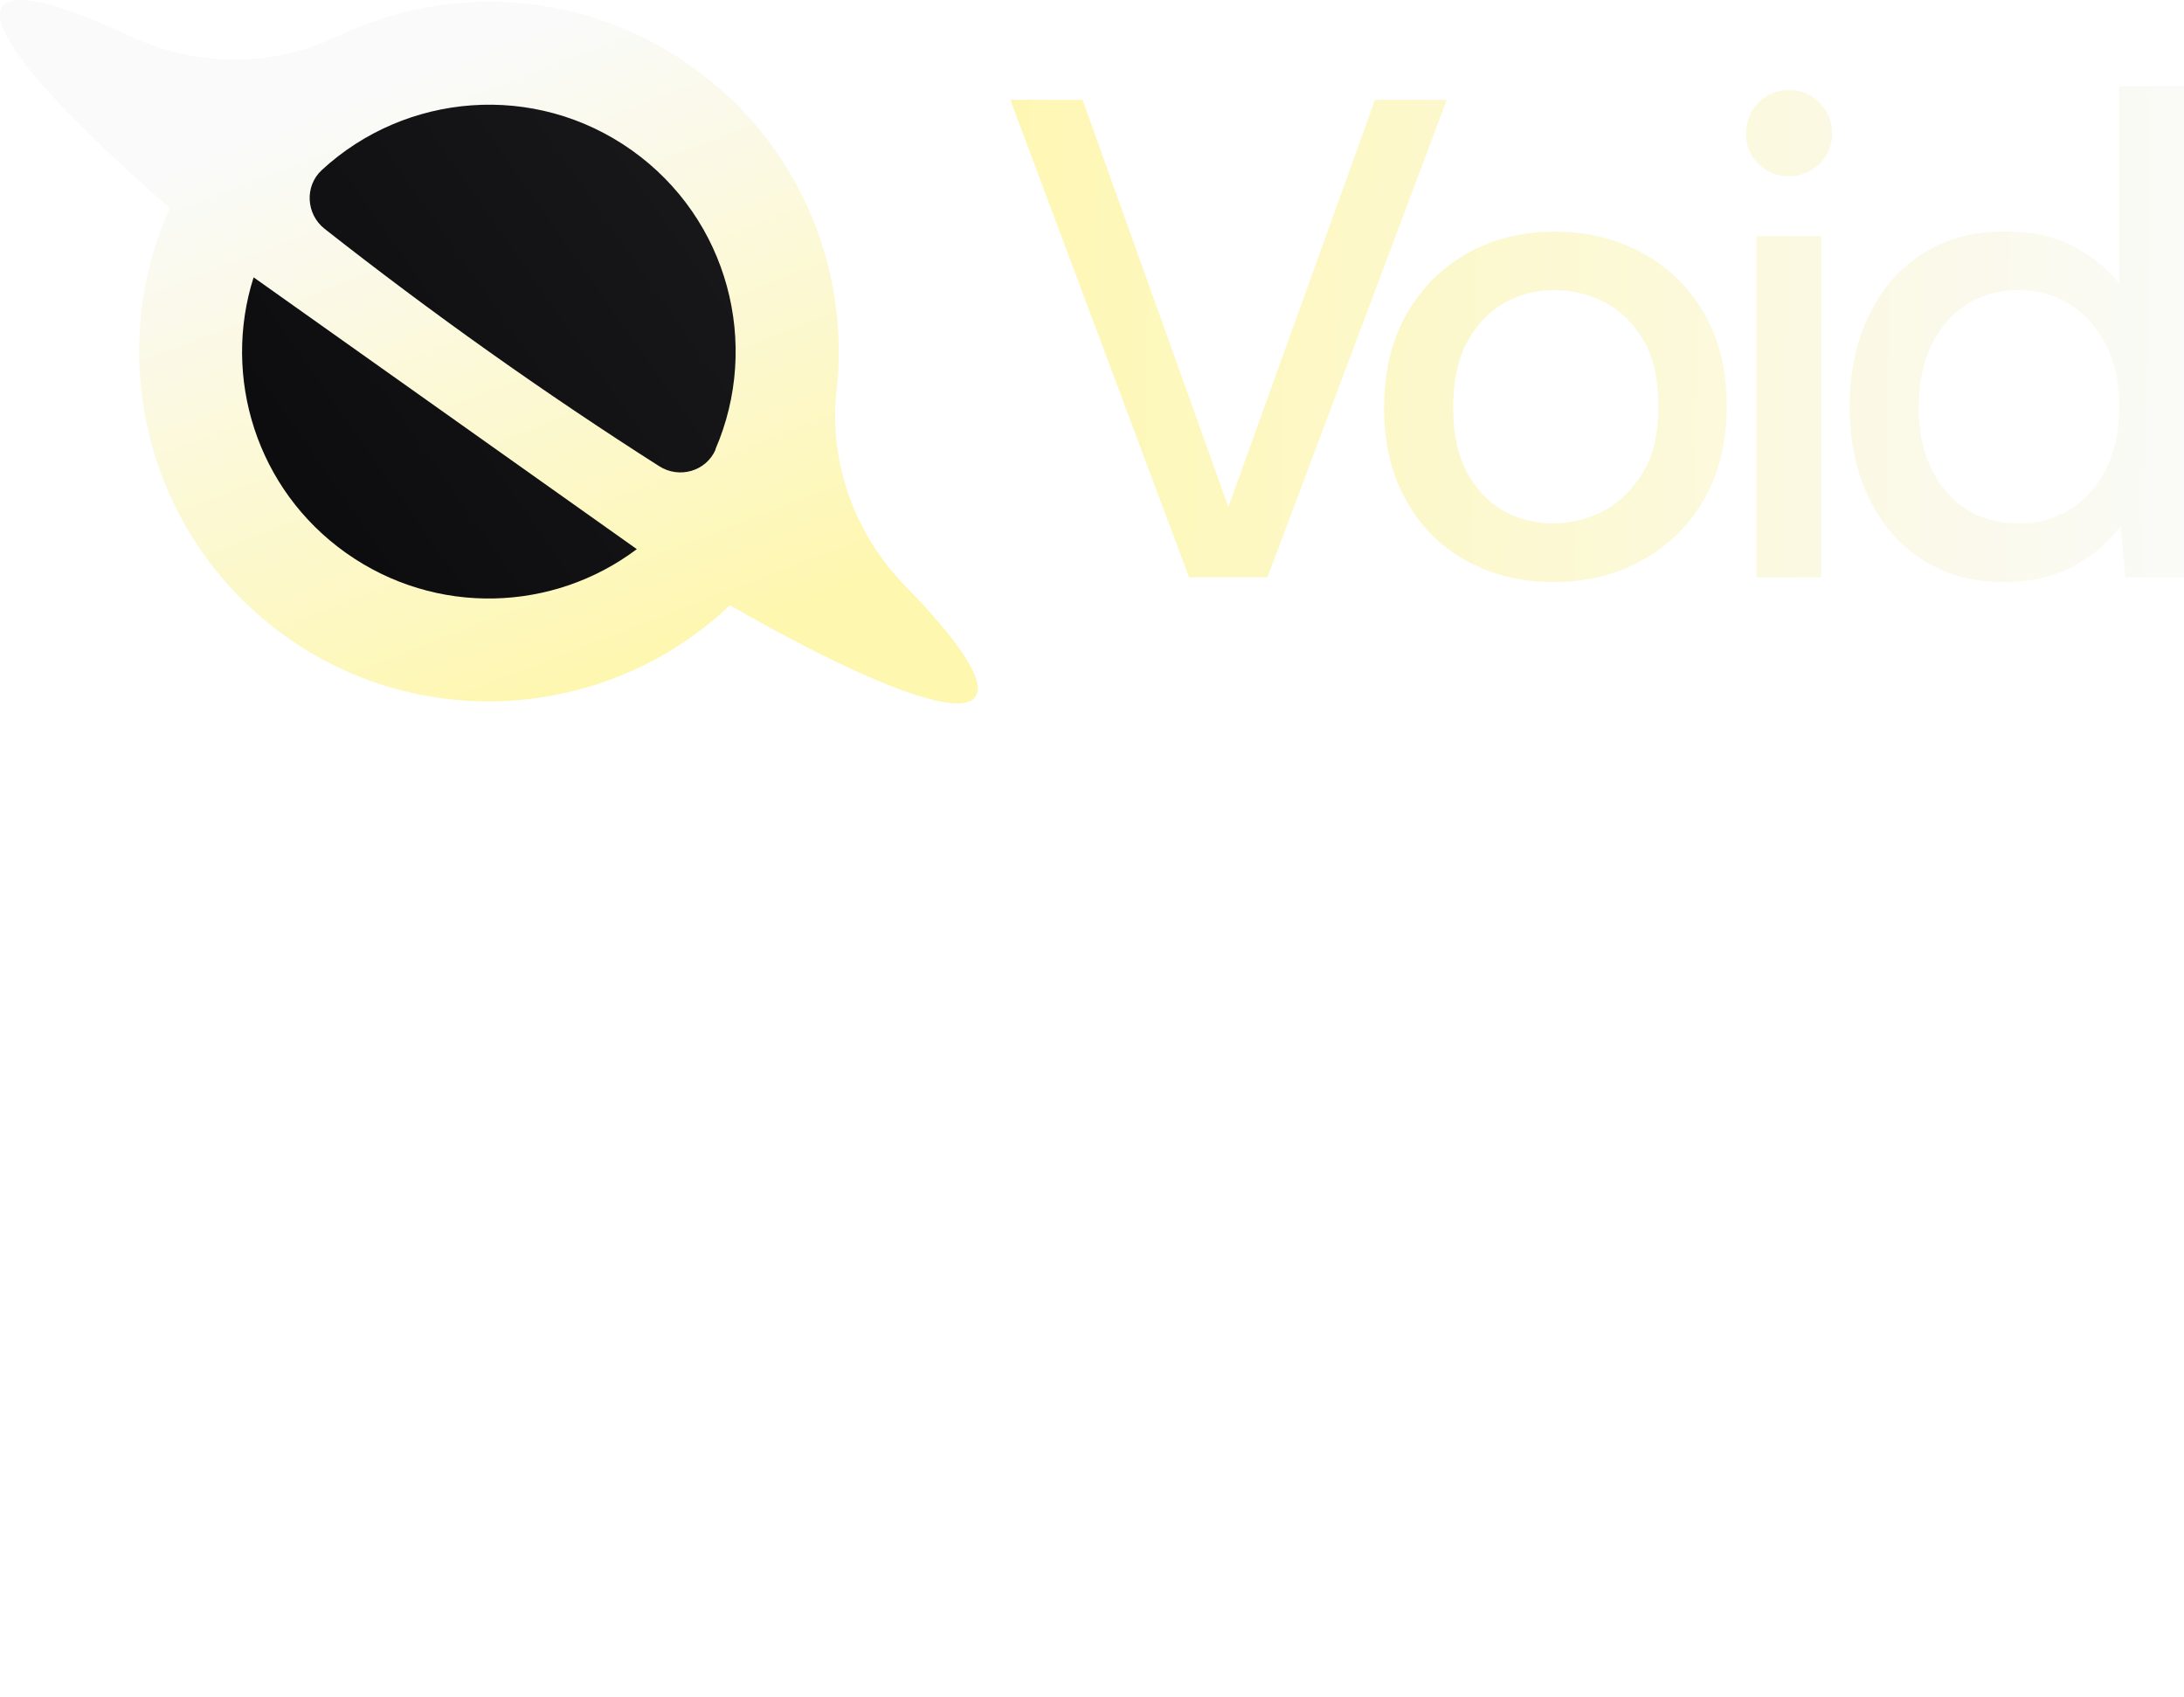
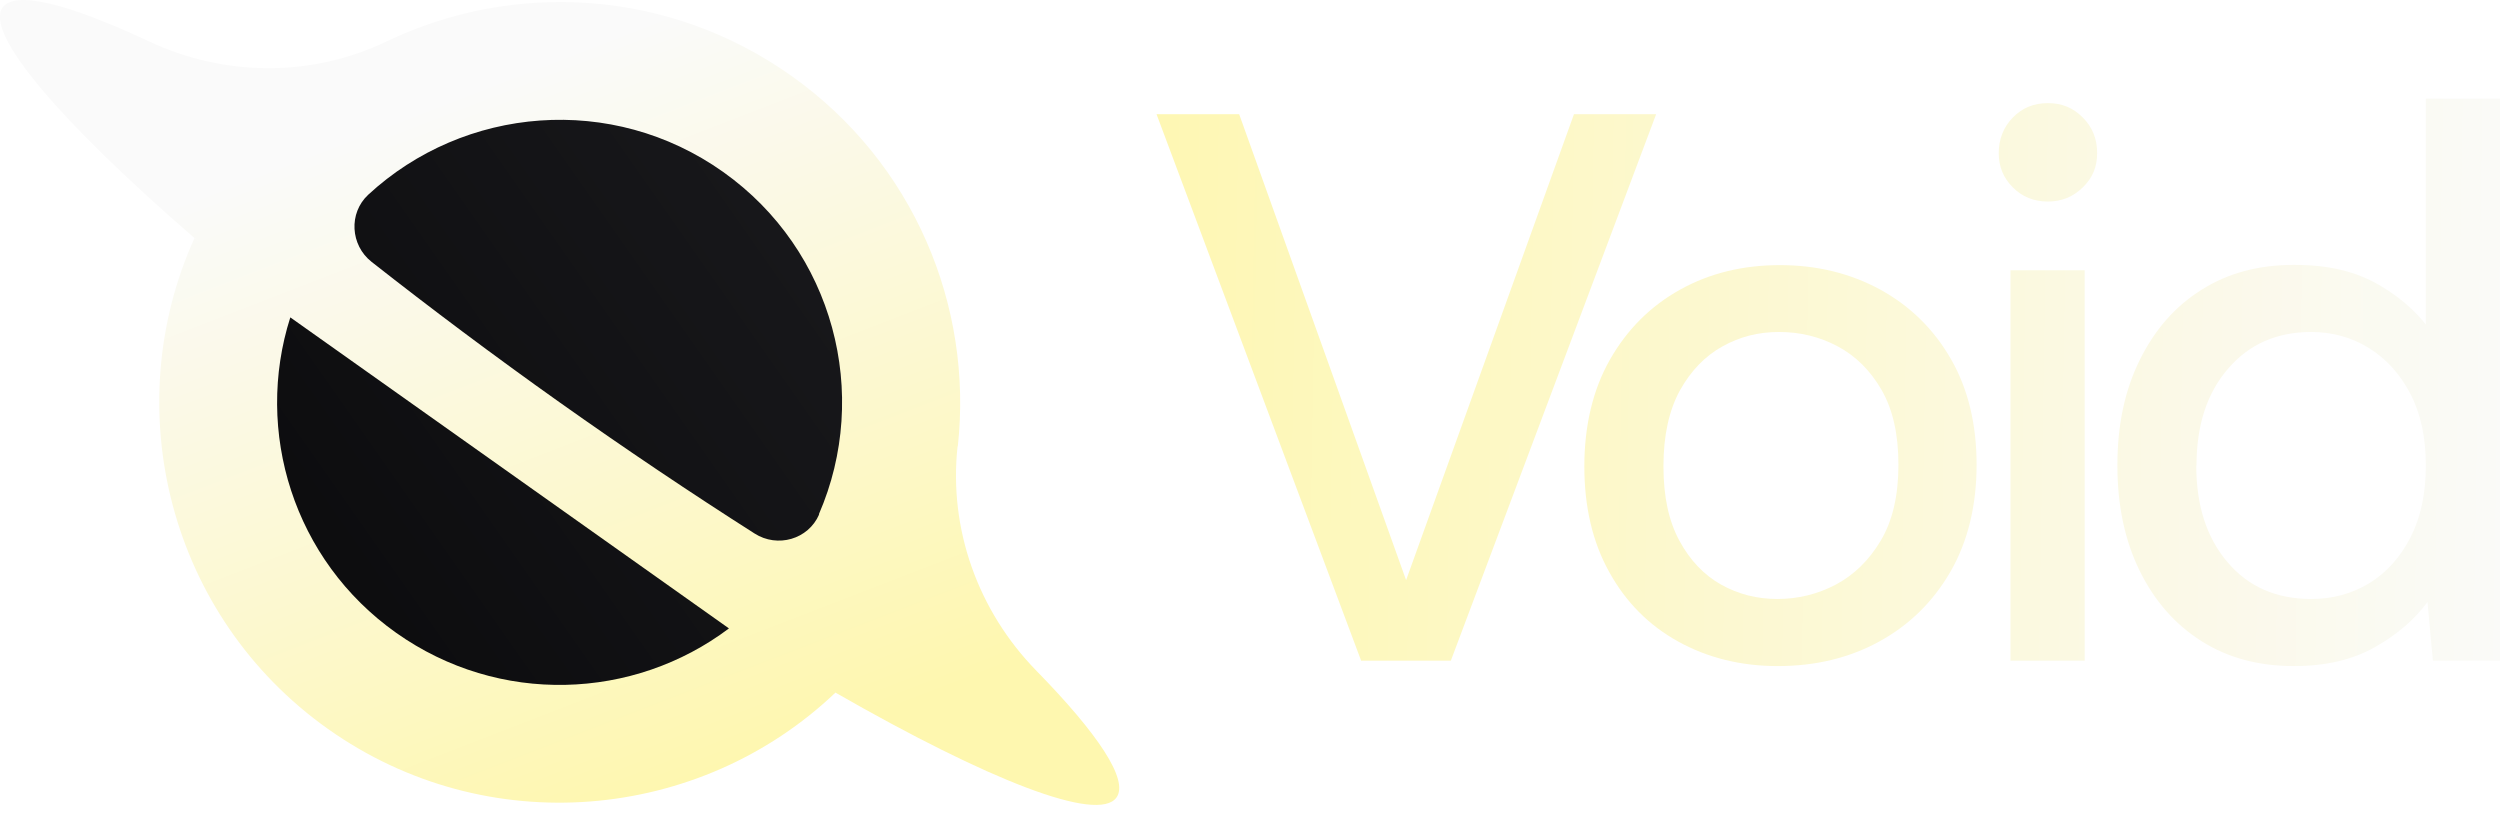
- <svg xmlns="http://www.w3.org/2000/svg" xmlns:xlink="http://www.w3.org/1999/xlink" id="Icons" version="1.1" viewBox="0 0 106.18 82.44">
+ <svg xmlns="http://www.w3.org/2000/svg" xmlns:xlink="http://www.w3.org/1999/xlink" id="Icons" version="1.1" viewBox="0 0 106.18 35">
  <defs>
    <style>
      .st0 {
        fill: url(#Gradiente_sem_nome_602);
      }

      .st1 {
        fill: url(#Gradiente_sem_nome_9);
      }

      .st2 {
        fill: url(#Gradiente_sem_nome_341);
      }

      .st3 {
        fill: url(#Gradiente_sem_nome_732);
      }

      .st4 {
        fill: url(#Gradiente_sem_nome_601);
      }

      .st5 {
        fill: url(#Gradiente_sem_nome_345);
      }

      .st6 {
        fill: url(#Gradiente_sem_nome_342);
      }

      .st7 {
        fill: url(#Gradiente_sem_nome_344);
      }

      .st8 {
        fill: url(#Gradiente_sem_nome_73);
      }

      .st9 {
        fill: url(#Gradiente_sem_nome_34);
      }

      .st10 {
        fill: url(#Gradiente_sem_nome_731);
      }

      .st11 {
        fill: url(#Gradiente_sem_nome_346);
      }

      .st12 {
        fill: url(#Gradiente_sem_nome_60);
      }

      .st13 {
        fill: url(#Gradiente_sem_nome_343);
      }

      .st14 {
        display: none;
      }

      .st15 {
        fill: url(#Gradiente_sem_nome_734);
      }

      .st16 {
        fill: url(#Gradiente_sem_nome_733);
      }
    </style>
    <linearGradient id="Gradiente_sem_nome_34" data-name="Gradiente sem nome 34" x1="6.47" y1="76.39" x2="39.92" y2="59.04" gradientUnits="userSpaceOnUse">
      <stop offset="0" stop-color="#18181b" />
      <stop offset="1" stop-color="#09090b" />
    </linearGradient>
    <linearGradient id="Gradiente_sem_nome_341" data-name="Gradiente sem nome 34" x1="5.62" y1="74.76" x2="39.08" y2="57.41" xlink:href="#Gradiente_sem_nome_34" />
    <linearGradient id="Gradiente_sem_nome_60" data-name="Gradiente sem nome 60" x1="27.55" y1="47.87" x2="16.07" y2="80.02" gradientTransform="translate(41.2 3.32) rotate(35.34)" gradientUnits="userSpaceOnUse">
      <stop offset="0" stop-color="#fef7af" />
      <stop offset="1" stop-color="#fafafa" />
    </linearGradient>
    <linearGradient id="Gradiente_sem_nome_601" data-name="Gradiente sem nome 60" x1="25.67" y1="47.2" x2="14.19" y2="79.35" xlink:href="#Gradiente_sem_nome_60" />
    <linearGradient id="Gradiente_sem_nome_342" data-name="Gradiente sem nome 34" x1="109.21" y1="48.49" x2="49.47" y2="66.49" xlink:href="#Gradiente_sem_nome_34" />
    <linearGradient id="Gradiente_sem_nome_343" data-name="Gradiente sem nome 34" x1="111.81" y1="57.11" x2="52.07" y2="75.11" xlink:href="#Gradiente_sem_nome_34" />
    <linearGradient id="Gradiente_sem_nome_344" data-name="Gradiente sem nome 34" x1="111.83" y1="57.18" x2="52.09" y2="75.18" xlink:href="#Gradiente_sem_nome_34" />
    <linearGradient id="Gradiente_sem_nome_345" data-name="Gradiente sem nome 34" x1="113.22" y1="61.79" x2="53.48" y2="79.79" xlink:href="#Gradiente_sem_nome_34" />
    <linearGradient id="Gradiente_sem_nome_602" data-name="Gradiente sem nome 60" x1="5.28" y1="35.26" x2="-20.61" y2="18.11" xlink:href="#Gradiente_sem_nome_60" />
    <linearGradient id="Gradiente_sem_nome_73" data-name="Gradiente sem nome 73" x1="8.36" y1="30.62" x2="-17.53" y2="13.46" gradientTransform="translate(41.2 3.32) rotate(35.34)" gradientUnits="userSpaceOnUse">
      <stop offset="0" stop-color="#fef7af" />
      <stop offset="1" stop-color="#fafafa" />
    </linearGradient>
    <linearGradient id="Gradiente_sem_nome_346" data-name="Gradiente sem nome 34" x1="-.37" y1="8.5" x2="-11.85" y2="40.66" gradientTransform="translate(41.2 3.32) rotate(35.34)" xlink:href="#Gradiente_sem_nome_34" />
    <linearGradient id="Gradiente_sem_nome_9" data-name="Gradiente sem nome 9" x1="-2.25" y1="7.83" x2="-13.72" y2="39.98" gradientTransform="translate(41.2 3.32) rotate(35.34)" gradientUnits="userSpaceOnUse">
      <stop offset="0" stop-color="#18181b" />
      <stop offset="1" stop-color="#09090b" />
    </linearGradient>
    <linearGradient id="Gradiente_sem_nome_731" data-name="Gradiente sem nome 73" x1="45.29" y1="16.14" x2="108.16" y2="17.19" gradientTransform="matrix(1,0,0,1,0,0)" xlink:href="#Gradiente_sem_nome_73" />
    <linearGradient id="Gradiente_sem_nome_732" data-name="Gradiente sem nome 73" x1="45.23" y1="19.27" x2="108.1" y2="20.31" gradientTransform="matrix(1,0,0,1,0,0)" xlink:href="#Gradiente_sem_nome_73" />
    <linearGradient id="Gradiente_sem_nome_733" data-name="Gradiente sem nome 73" x1="45.3" y1="15.54" x2="108.17" y2="16.59" gradientTransform="matrix(1,0,0,1,0,0)" xlink:href="#Gradiente_sem_nome_73" />
    <linearGradient id="Gradiente_sem_nome_734" data-name="Gradiente sem nome 73" x1="45.3" y1="15.3" x2="108.17" y2="16.34" gradientTransform="matrix(1,0,0,1,0,0)" xlink:href="#Gradiente_sem_nome_73" />
  </defs>
  <g class="st14">
    <g>
      <g>
        <path class="st9" d="M8.26,58.37c-3.28,7.26-1.07,16.07,5.67,20.85s15.79,3.95,21.56-1.55l-27.23-19.31Z" />
        <path class="st2" d="M40.67,67.22c-.38,3.51.87,6.99,3.34,9.52,2.63,2.69,3.94,4.65,3.41,5.39-.78,1.1-5.44-.73-11.93-4.45-4.12-2.35-8.96-5.46-14.04-9.06-5.07-3.6-9.61-7.14-13.19-10.25C2.6,53.47-.67,49.68.11,48.58c.53-.74,2.8-.15,6.21,1.44,3.2,1.5,6.9,1.53,10.09,0,5.39-2.58,11.97-2.24,17.19,1.46s7.72,9.8,7.07,15.74Z" />
      </g>
      <g>
        <path class="st12" d="M12.33,61.74c-1.54,4.83.13,10.31,4.5,13.4s10.08,2.86,14.13-.19l-18.63-13.21Z" />
        <path class="st4" d="M34.79,70.11c-.46,1.06-1.77,1.43-2.74.81-2.67-1.7-5.46-3.57-8.28-5.57s-5.51-4.02-7.99-5.97c-.9-.71-.98-2.07-.14-2.85,4.08-3.77,10.36-4.31,15.07-.97,4.71,3.34,6.28,9.45,4.07,14.54Z" />
      </g>
    </g>
    <g>
      <path class="st6" d="M66.86,53.11h3.48l-8.72,23.21h-3.81l-8.69-23.21h3.51l7.09,19.79,7.13-19.79Z" />
      <path class="st13" d="M75.51,76.55c-1.57,0-2.98-.35-4.23-1.04s-2.23-1.68-2.93-2.95c-.71-1.27-1.06-2.77-1.06-4.49s.36-3.26,1.09-4.54c.73-1.28,1.72-2.27,2.98-2.97s2.67-1.04,4.24-1.04,2.99.35,4.26,1.04c1.27.7,2.27,1.68,3,2.95.73,1.27,1.09,2.77,1.09,4.49s-.37,3.26-1.11,4.54c-.74,1.28-1.75,2.27-3.03,2.97-1.28.7-2.72,1.04-4.31,1.04ZM75.48,73.7c.88,0,1.71-.2,2.49-.61.77-.41,1.41-1.03,1.91-1.87.5-.84.75-1.91.75-3.22s-.24-2.34-.71-3.17c-.48-.83-1.1-1.45-1.87-1.86-.77-.41-1.6-.61-2.49-.61s-1.66.2-2.4.61c-.74.41-1.34,1.03-1.81,1.87-.46.84-.7,1.91-.7,3.22s.23,2.34.68,3.17c.45.83,1.04,1.45,1.77,1.86.73.41,1.53.61,2.39.61Z" />
      <path class="st7" d="M86.98,56.82c-.6,0-1.09-.2-1.49-.6-.4-.4-.6-.88-.6-1.46s.2-1.1.6-1.51c.4-.41.89-.61,1.49-.61s1.07.2,1.48.61c.41.41.61.91.61,1.51s-.2,1.06-.61,1.46c-.41.4-.9.6-1.48.6ZM85.39,59.74h3.15v16.58h-3.15v-16.58Z" />
      <path class="st5" d="M103.39,62.56l-.36.1v-10.21h3.15v23.87h-2.85l-.23-2.49c-.55.75-1.3,1.39-2.24,1.92-.94.53-2.08.8-3.43.8-1.5,0-2.81-.35-3.93-1.06-1.12-.71-1.99-1.7-2.62-2.98-.63-1.28-.95-2.77-.95-4.48s.31-3.19.95-4.48c.63-1.28,1.5-2.28,2.62-2.98,1.12-.71,2.42-1.06,3.93-1.06s2.66.29,3.66.88c1,.59,1.77,1.31,2.3,2.17ZM93.28,68.03c0,1.7.44,3.07,1.33,4.11.88,1.04,2.07,1.56,3.55,1.56.91,0,1.72-.22,2.45-.66.73-.44,1.32-1.09,1.76-1.94.44-.85.66-1.87.66-3.07s-.22-2.21-.66-3.05c-.44-.84-1.03-1.49-1.76-1.94s-1.55-.68-2.45-.68c-1.46,0-2.64.52-3.53,1.56-.9,1.04-1.34,2.41-1.34,4.11Z" />
    </g>
  </g>
  <g>
    <g>
      <g>
        <path class="st0" d="M8.26,10.11c-3.28,7.26-1.07,16.07,5.67,20.85s15.79,3.95,21.56-1.55L8.26,10.11Z" />
        <path class="st8" d="M40.67,18.96c-.38,3.51.87,6.99,3.34,9.52,2.63,2.69,3.94,4.65,3.41,5.39-.78,1.1-5.44-.73-11.93-4.45-4.12-2.35-8.96-5.46-14.04-9.06-5.07-3.6-9.61-7.14-13.19-10.25C2.6,5.21-.67,1.42.11.32.64-.42,2.92.16,6.33,1.76c3.2,1.5,6.9,1.53,10.09,0,5.39-2.58,11.97-2.24,17.19,1.46s7.72,9.8,7.07,15.74Z" />
      </g>
      <g>
        <path class="st11" d="M12.33,13.48c-1.54,4.83.13,10.31,4.5,13.4s10.08,2.86,14.13-.19L12.33,13.48Z" />
        <path class="st1" d="M34.79,21.85c-.46,1.06-1.77,1.43-2.74.81-2.67-1.7-5.46-3.57-8.28-5.57s-5.51-4.02-7.99-5.97c-.9-.71-.98-2.07-.14-2.85,4.08-3.77,10.36-4.31,15.07-.97,4.71,3.34,6.28,9.45,4.07,14.54Z" />
      </g>
    </g>
    <g>
      <path class="st10" d="M66.86,4.85h3.48l-8.72,23.21h-3.81l-8.69-23.21h3.51l7.09,19.79,7.13-19.79Z" />
      <path class="st3" d="M75.51,28.29c-1.57,0-2.98-.35-4.23-1.04s-2.23-1.68-2.93-2.95c-.71-1.27-1.06-2.77-1.06-4.49s.36-3.26,1.09-4.54c.73-1.28,1.72-2.27,2.98-2.97s2.67-1.04,4.24-1.04,2.99.35,4.26,1.04c1.27.7,2.27,1.68,3,2.95.73,1.27,1.09,2.77,1.09,4.49s-.37,3.26-1.11,4.54c-.74,1.28-1.75,2.27-3.03,2.97-1.28.7-2.72,1.04-4.31,1.04ZM75.48,25.44c.88,0,1.71-.2,2.49-.61.77-.41,1.41-1.03,1.91-1.87.5-.84.75-1.91.75-3.22s-.24-2.34-.71-3.17c-.48-.83-1.1-1.45-1.87-1.86-.77-.41-1.6-.61-2.49-.61s-1.66.2-2.4.61c-.74.41-1.34,1.03-1.81,1.87-.46.84-.7,1.91-.7,3.22s.23,2.34.68,3.17c.45.83,1.04,1.45,1.77,1.86.73.41,1.53.61,2.39.61Z" />
      <path class="st16" d="M86.98,8.56c-.6,0-1.09-.2-1.49-.6-.4-.4-.6-.88-.6-1.46s.2-1.1.6-1.51c.4-.41.89-.61,1.49-.61s1.07.2,1.48.61c.41.41.61.91.61,1.51s-.2,1.06-.61,1.46c-.41.4-.9.6-1.48.6ZM85.39,11.48h3.15v16.58h-3.15V11.48Z" />
      <path class="st15" d="M103.39,14.3l-.36.1V4.19h3.15v23.87h-2.85l-.23-2.49c-.55.75-1.3,1.39-2.24,1.92-.94.53-2.08.8-3.43.8-1.5,0-2.81-.35-3.93-1.06-1.12-.71-1.99-1.7-2.62-2.98-.63-1.28-.95-2.77-.95-4.48s.31-3.19.95-4.48c.63-1.28,1.5-2.28,2.62-2.98,1.12-.71,2.42-1.06,3.93-1.06s2.66.29,3.66.88c1,.59,1.77,1.31,2.3,2.17ZM93.28,19.77c0,1.7.44,3.07,1.33,4.11.88,1.04,2.07,1.56,3.55,1.56.91,0,1.72-.22,2.45-.66.73-.44,1.32-1.09,1.76-1.94.44-.85.66-1.87.66-3.07s-.22-2.21-.66-3.05c-.44-.84-1.03-1.49-1.76-1.94s-1.55-.68-2.45-.68c-1.46,0-2.64.52-3.53,1.56-.9,1.04-1.34,2.41-1.34,4.11Z" />
    </g>
  </g>
</svg>
